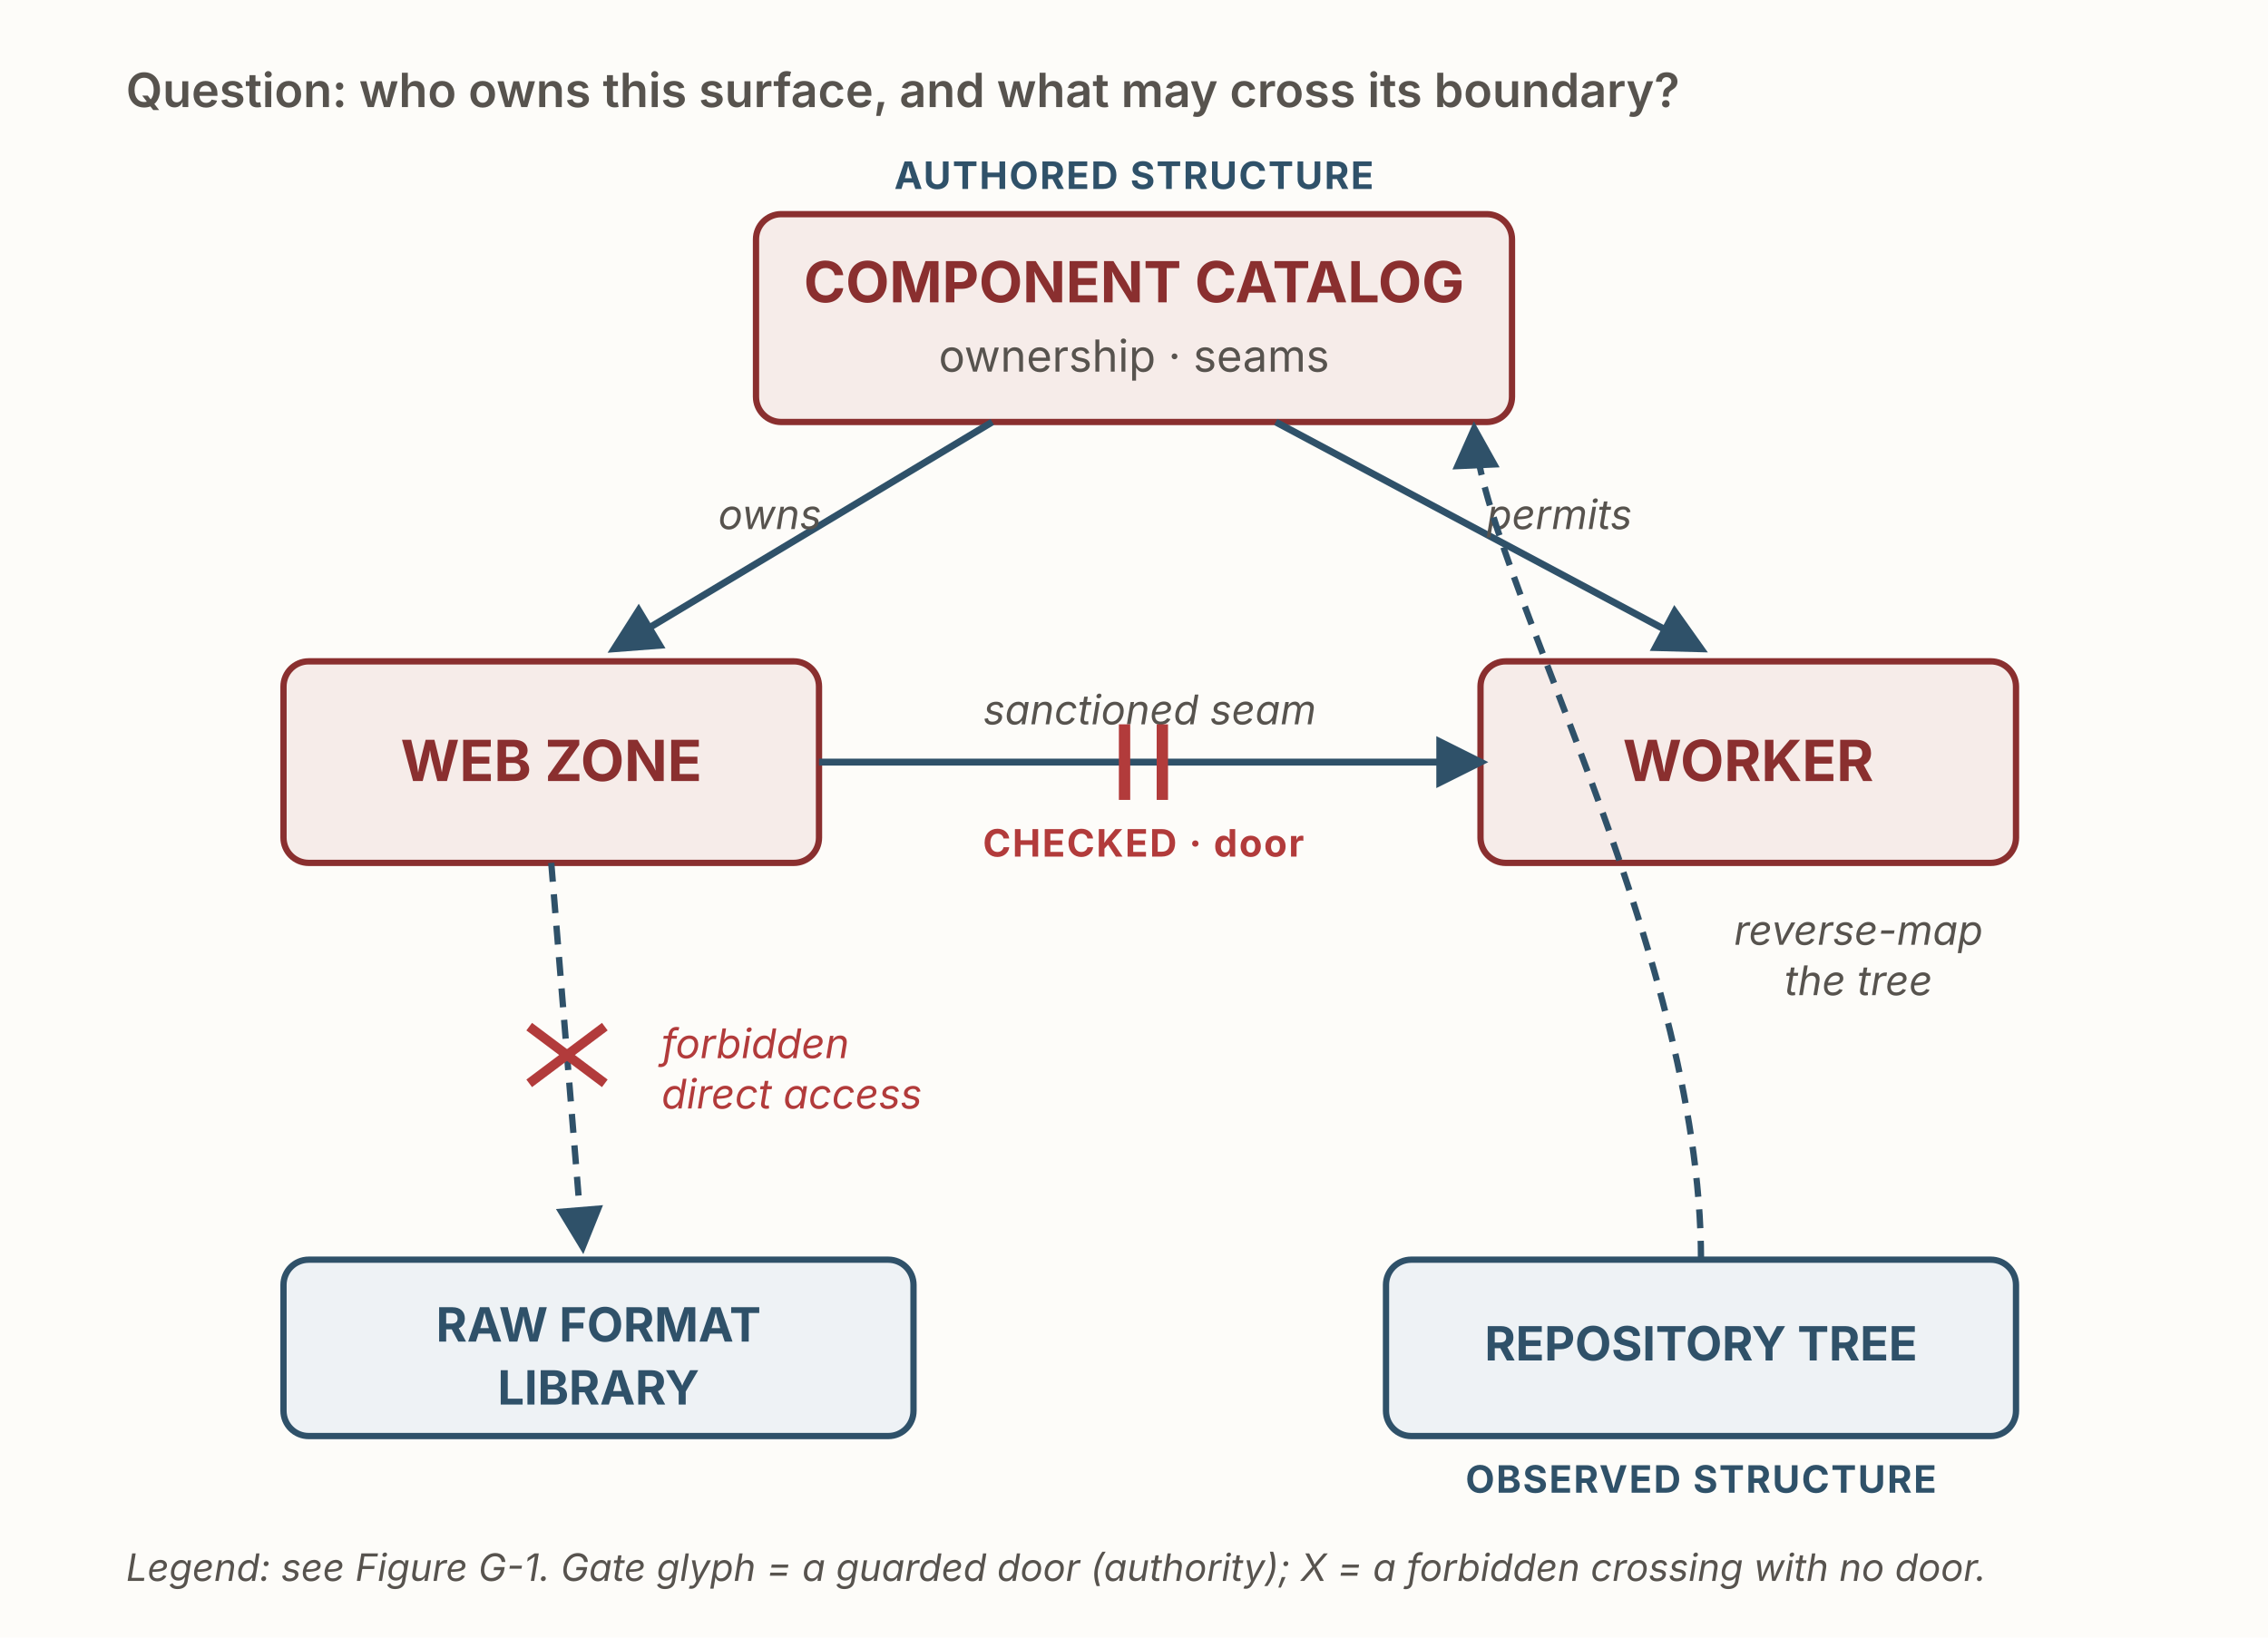
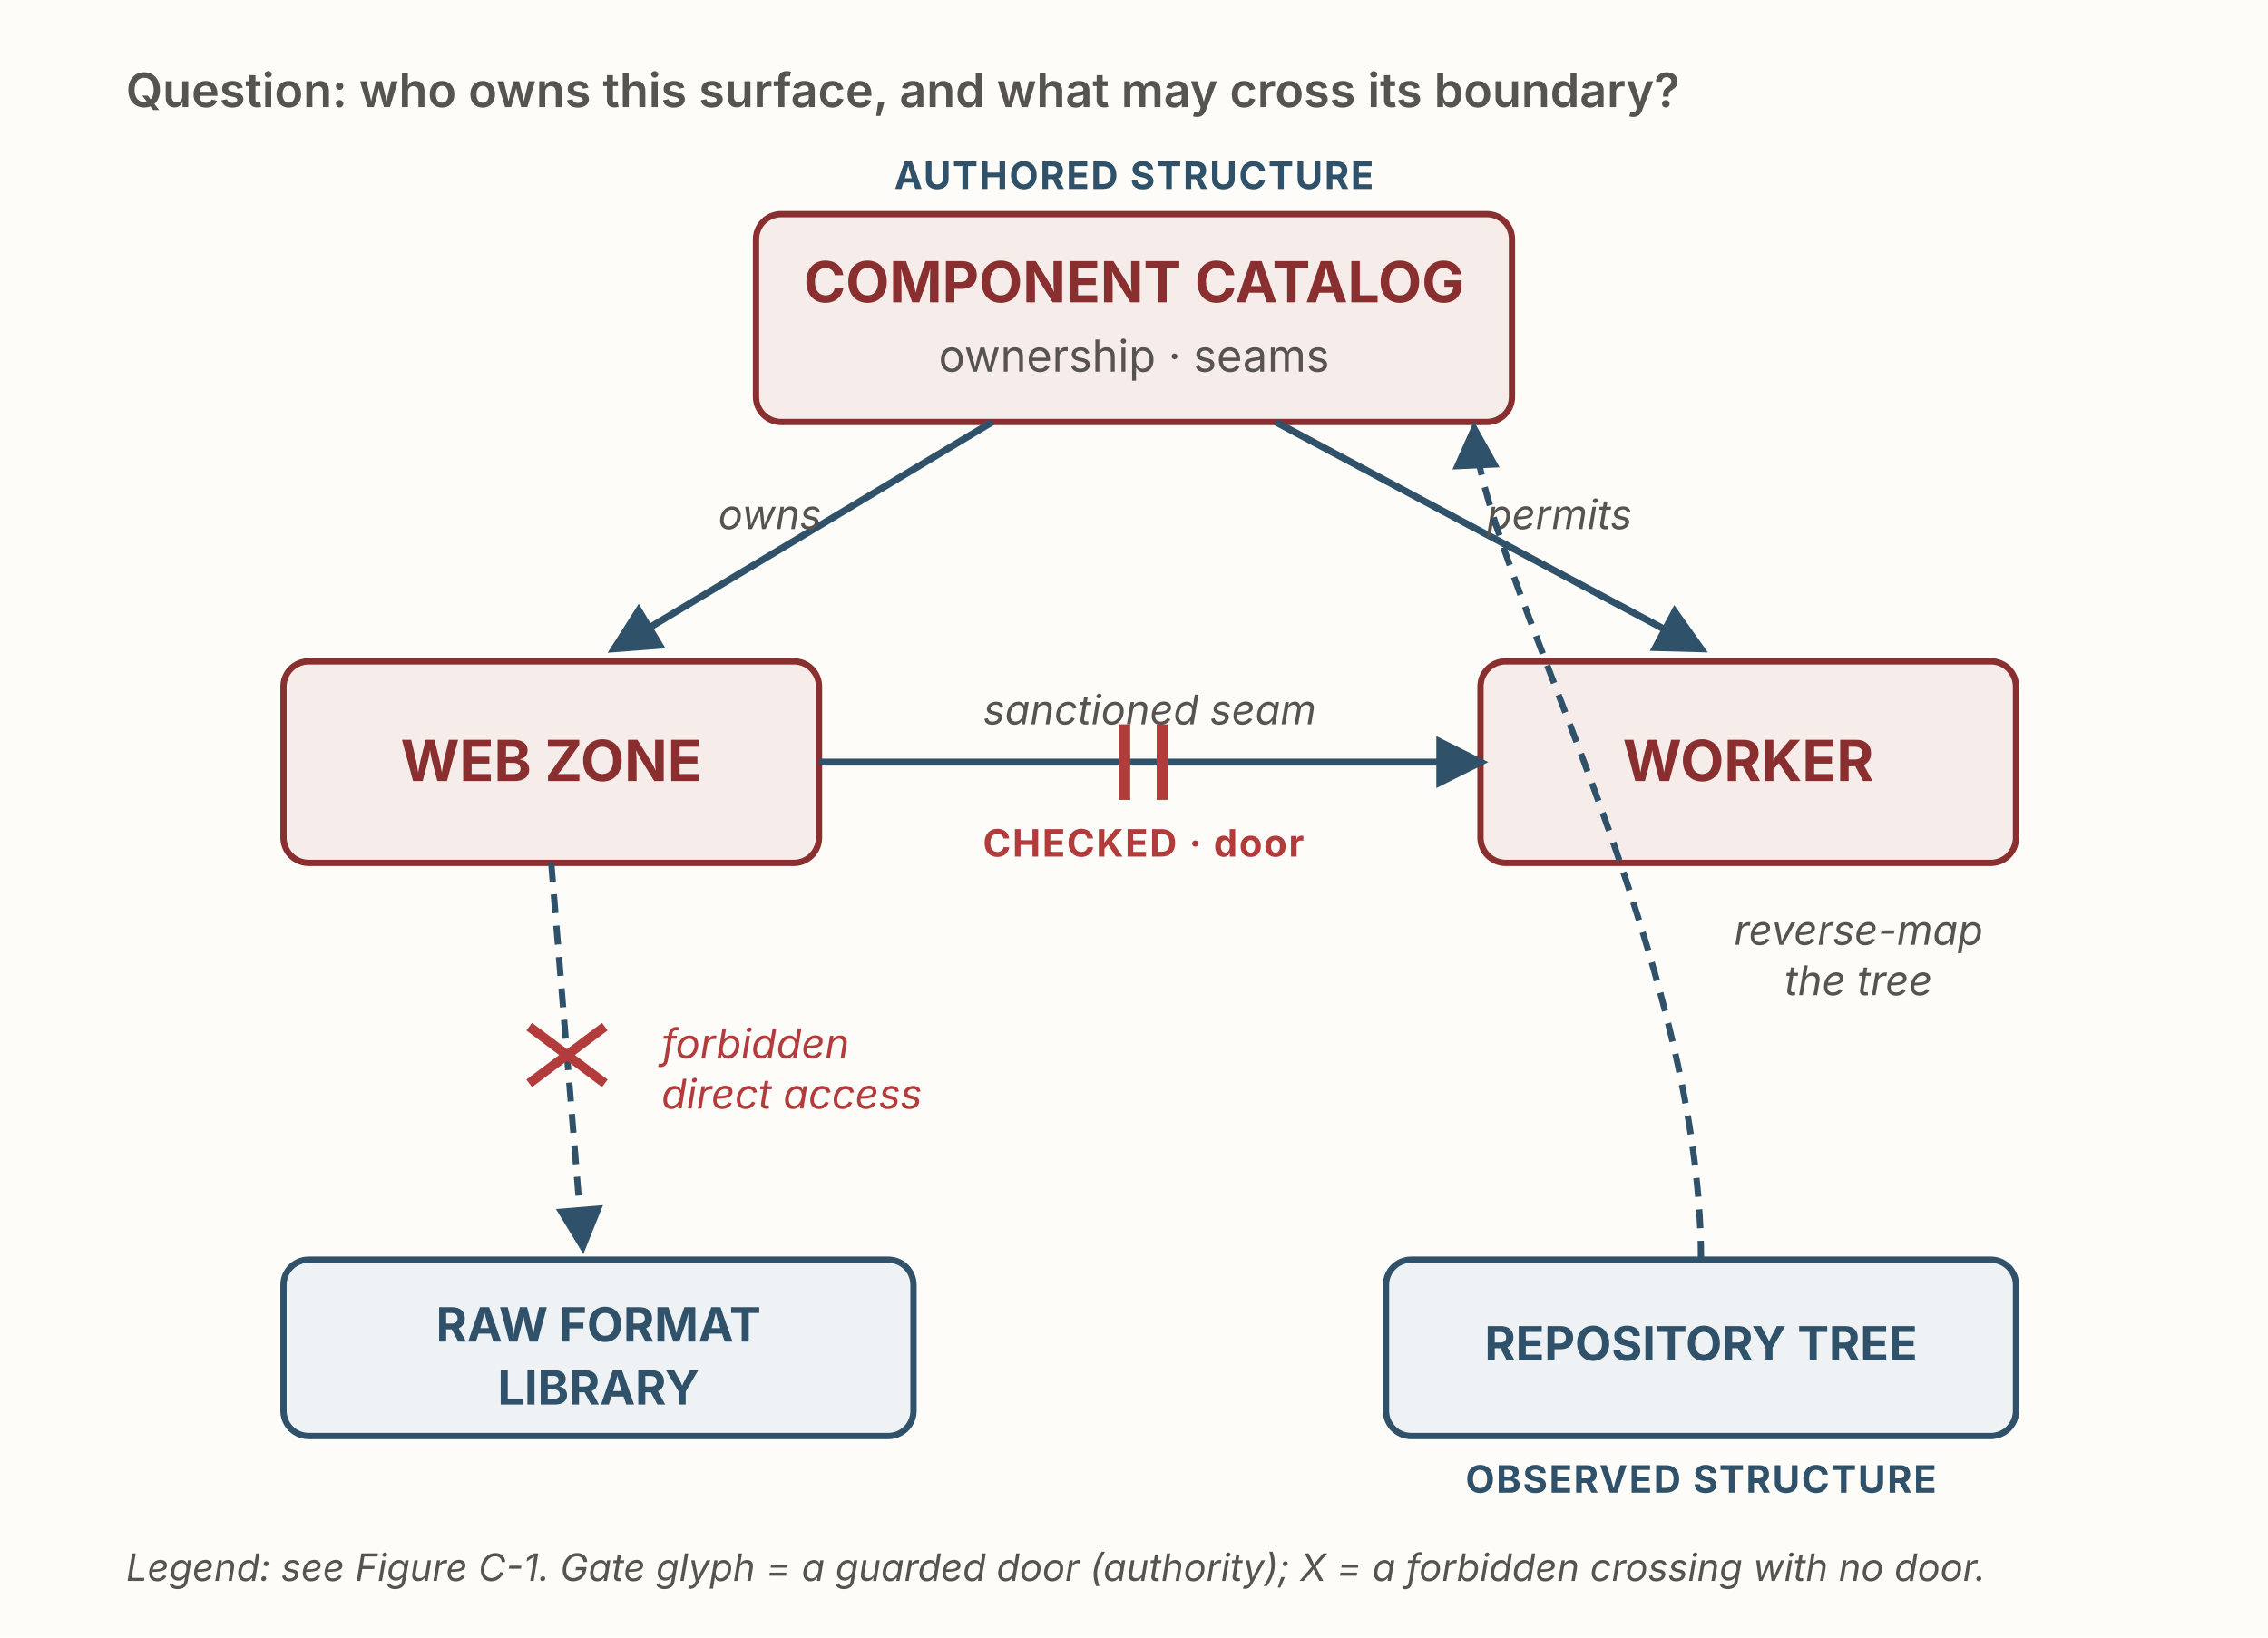
<svg xmlns="http://www.w3.org/2000/svg" viewBox="0 0 720 520" width="720" height="520" role="img" aria-labelledby="g2Title g2Desc" font-family="'Source Sans 3', -apple-system, 'Segoe UI', sans-serif">
  <defs>
    <marker id="g2-solid" viewBox="0 0 10 10" refX="8.5" refY="5" markerWidth="7.5" markerHeight="7.5" orient="auto">
      <path d="M0,0 L10,5 L0,10 z" fill="#2f5169" />
    </marker>
    <marker id="g2-auth" viewBox="0 0 10 10" refX="8.5" refY="5" markerWidth="8" markerHeight="8" orient="auto">
      <path d="M0,0 L10,5 L0,10 z" fill="#b23b3b" />
    </marker>
  </defs>
  <rect x="0" y="0" width="720" height="520" fill="#fdfcf9" />
  <text x="40" y="34" font-size="15" font-weight="600" fill="#57534e">Question: who owns this surface, and what may cross its boundary?</text>
  <text x="360" y="60" text-anchor="middle" font-size="12" font-weight="700" fill="#2f5169" letter-spacing="0.5">AUTHORED STRUCTURE</text>
  <rect x="240" y="68" width="240" height="66" rx="8" fill="#f6ece9" stroke="#8a2f2f" stroke-width="2" />
  <text x="360" y="96" text-anchor="middle" font-size="18" font-weight="700" fill="#8a2f2f">COMPONENT CATALOG</text>
  <text x="360" y="118" text-anchor="middle" font-size="14" fill="#57534e">ownership · seams</text>
  <line x1="315" y1="134" x2="195" y2="206" stroke="#2f5169" stroke-width="2.2" marker-end="url(#g2-solid)" />
  <text x="228" y="168" font-size="13" font-style="italic" fill="#57534e">owns</text>
  <line x1="405" y1="134" x2="540" y2="206" stroke="#2f5169" stroke-width="2.2" marker-end="url(#g2-solid)" />
  <text x="472" y="168" font-size="13" font-style="italic" fill="#57534e">permits</text>
  <rect x="90" y="210" width="170" height="64" rx="8" fill="#f6ece9" stroke="#8a2f2f" stroke-width="2" />
  <text x="175" y="248" text-anchor="middle" font-size="18" font-weight="700" fill="#8a2f2f">WEB ZONE</text>
  <rect x="470" y="210" width="170" height="64" rx="8" fill="#f6ece9" stroke="#8a2f2f" stroke-width="2" />
  <text x="555" y="248" text-anchor="middle" font-size="18" font-weight="700" fill="#8a2f2f">WORKER</text>
  <line x1="260" y1="242" x2="470" y2="242" stroke="#2f5169" stroke-width="2.2" marker-end="url(#g2-solid)" />
  <text x="365" y="230" text-anchor="middle" font-size="13" font-style="italic" fill="#57534e">sanctioned seam</text>
  <g stroke="#b23b3b" stroke-width="3.6">
    <line x1="357" y1="230" x2="357" y2="254" />
    <line x1="369" y1="230" x2="369" y2="254" />
  </g>
  <text x="363" y="272" text-anchor="middle" font-size="12" font-weight="700" fill="#b23b3b" letter-spacing="0.5">CHECKED · door</text>
  <line x1="175" y1="274" x2="185" y2="396" stroke="#2f5169" stroke-width="2" stroke-dasharray="6 4" marker-end="url(#g2-solid)" />
  <g stroke="#b23b3b" stroke-width="3">
    <line x1="168" y1="326" x2="192" y2="344" />
    <line x1="192" y1="326" x2="168" y2="344" />
  </g>
  <text x="210" y="336" font-size="13" font-style="italic" fill="#b23b3b">forbidden</text>
  <text x="210" y="352" font-size="13" font-style="italic" fill="#b23b3b">direct access</text>
  <rect x="90" y="400" width="200" height="56" rx="8" fill="#eef2f5" stroke="#2f5169" stroke-width="2" />
  <text x="190" y="426" text-anchor="middle" font-size="15" font-weight="700" fill="#2f5169">RAW FORMAT</text>
  <text x="190" y="446" text-anchor="middle" font-size="15" font-weight="700" fill="#2f5169">LIBRARY</text>
  <rect x="440" y="400" width="200" height="56" rx="8" fill="#eef2f5" stroke="#2f5169" stroke-width="2" />
  <text x="540" y="432" text-anchor="middle" font-size="15" font-weight="700" fill="#2f5169">REPOSITORY TREE</text>
  <text x="540" y="474" text-anchor="middle" font-size="12" font-weight="700" fill="#2f5169" letter-spacing="0.5">OBSERVED STRUCTURE</text>
  <path d="M540,400 C540,300 470,180 468,136" fill="none" stroke="#2f5169" stroke-width="2" stroke-dasharray="6 4" marker-end="url(#g2-solid)" />
  <text x="590" y="300" text-anchor="middle" font-size="13" font-style="italic" fill="#57534e">reverse-map</text>
  <text x="590" y="316" text-anchor="middle" font-size="13" font-style="italic" fill="#57534e">the tree</text>
-   <text x="40" y="502" font-size="12" font-style="italic" fill="#57534e">Legend: see Figure G-1.  Gate glyph = a guarded door (authority); X = a forbidden crossing with no door.</text>
+   <text x="40" y="502" font-size="12" font-style="italic" fill="#57534e">Legend: see Figure C-1.  Gate glyph = a guarded door (authority); X = a forbidden crossing with no door.</text>
</svg>
